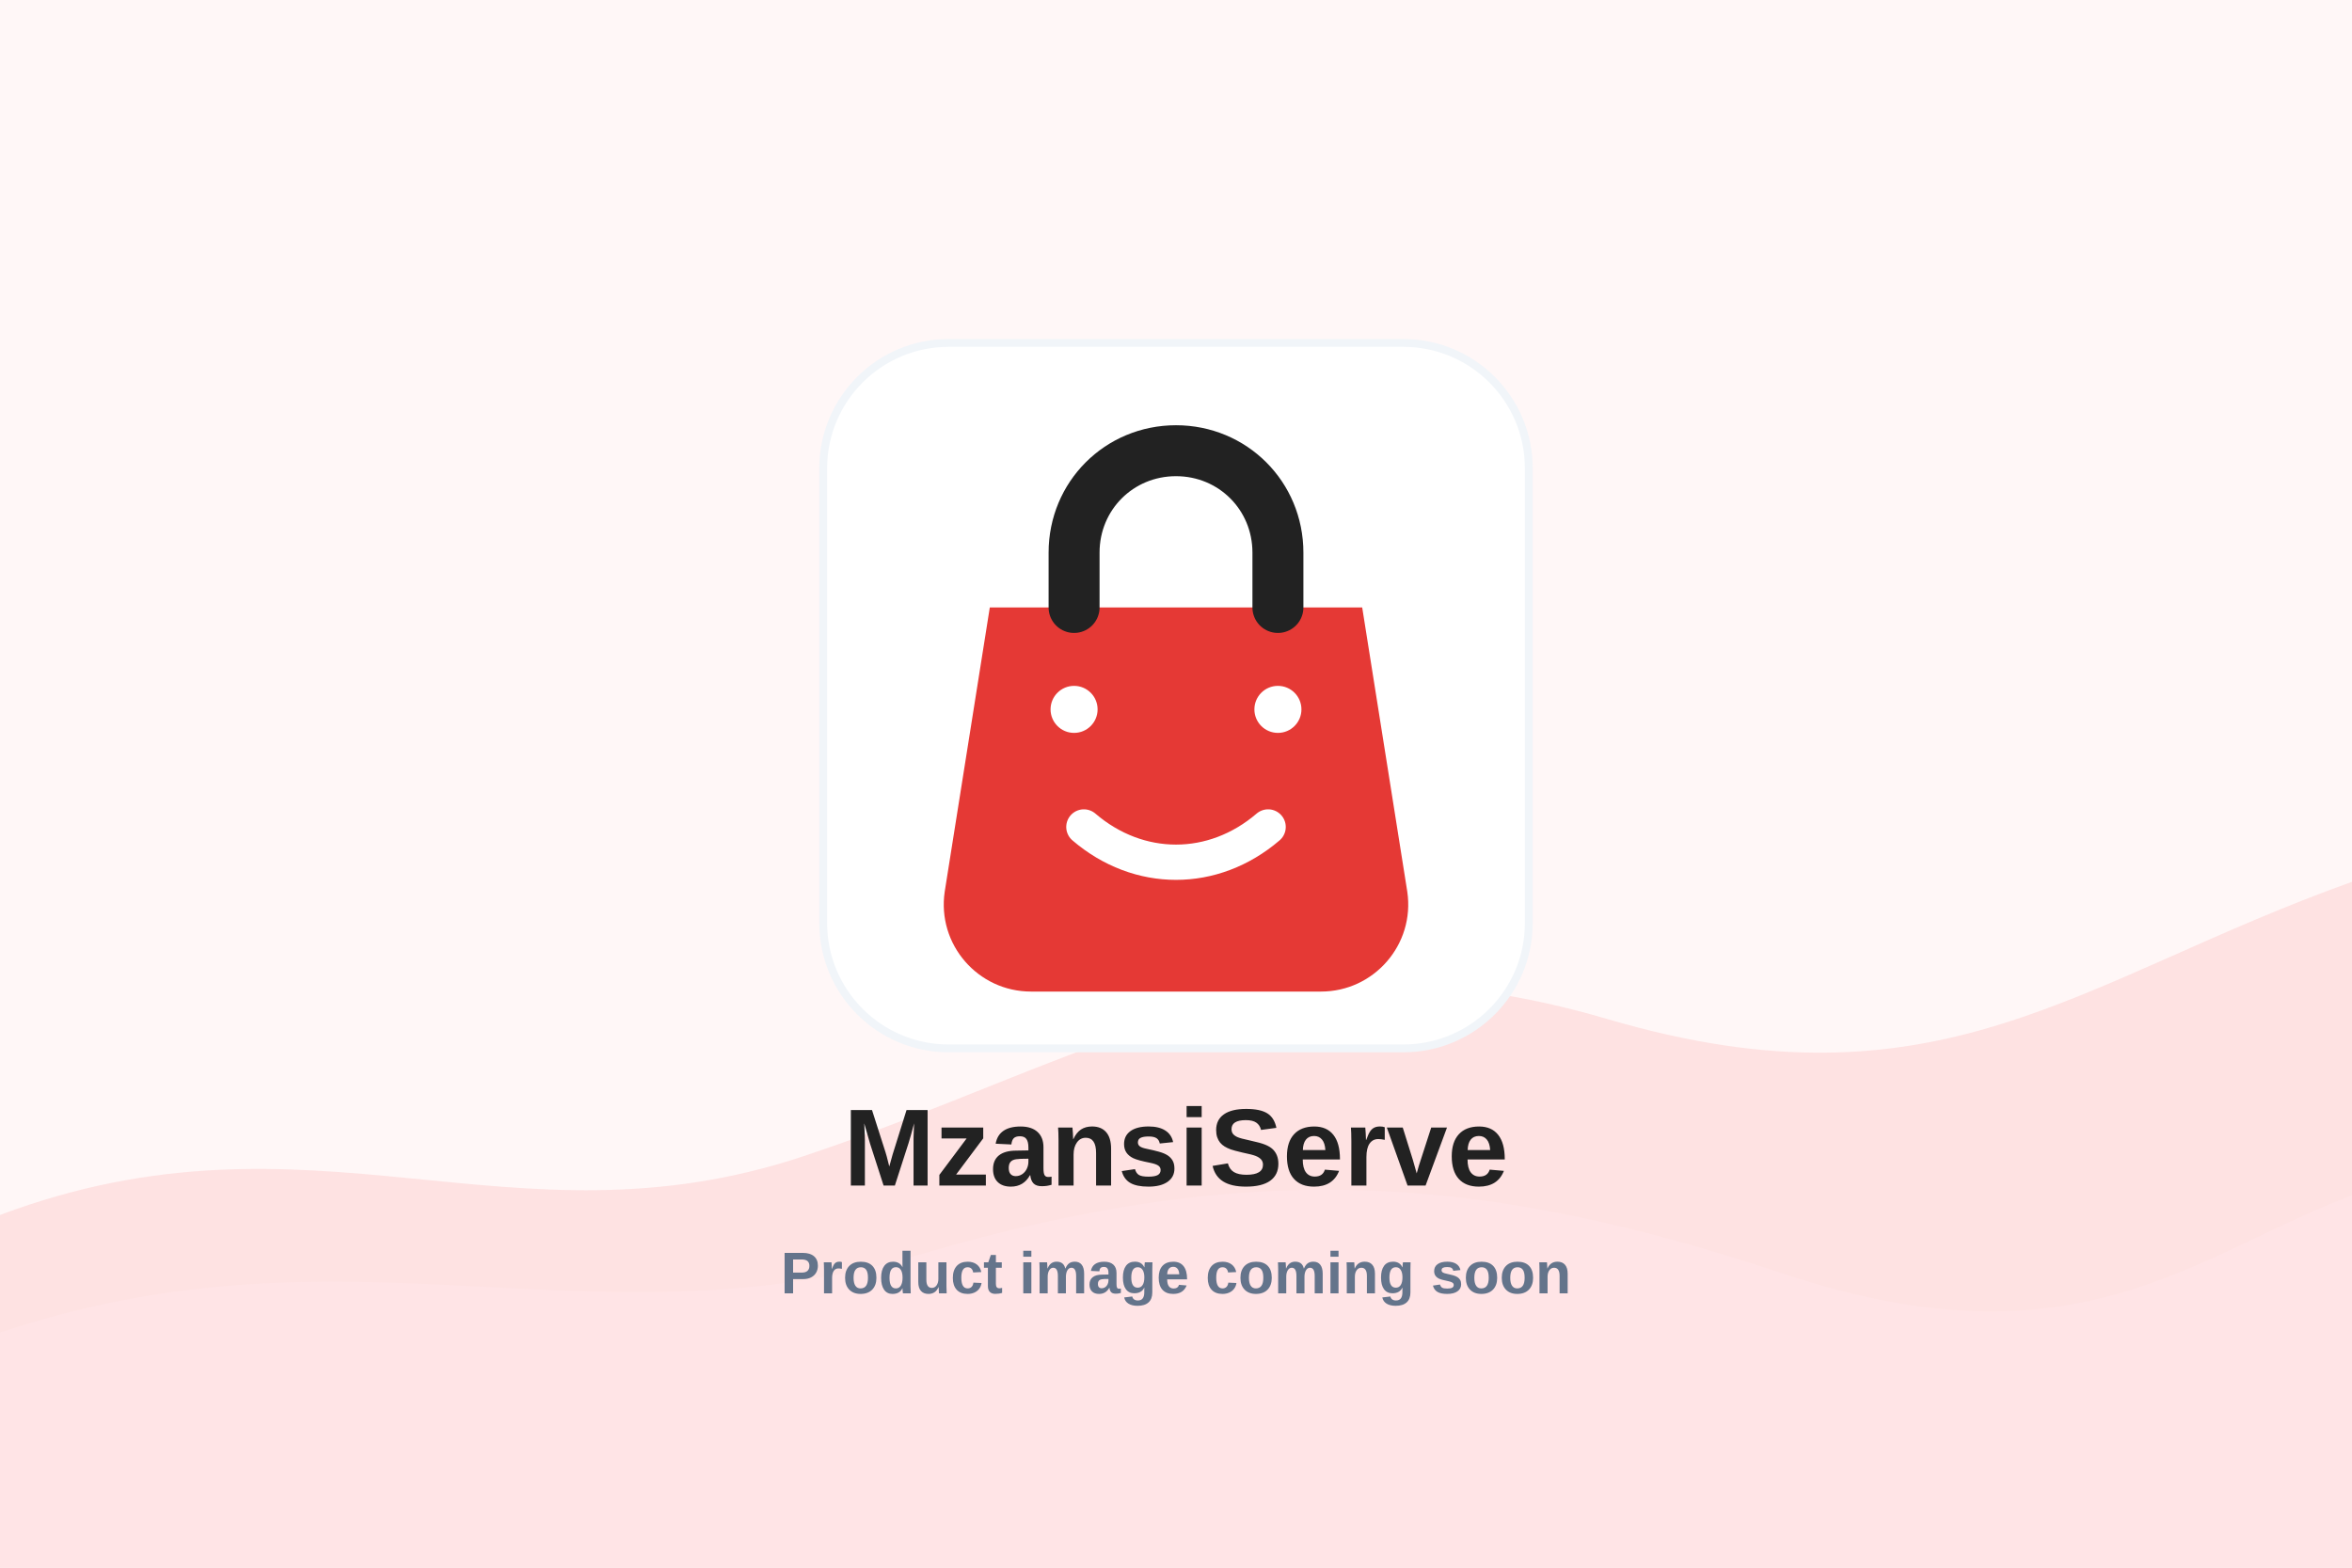
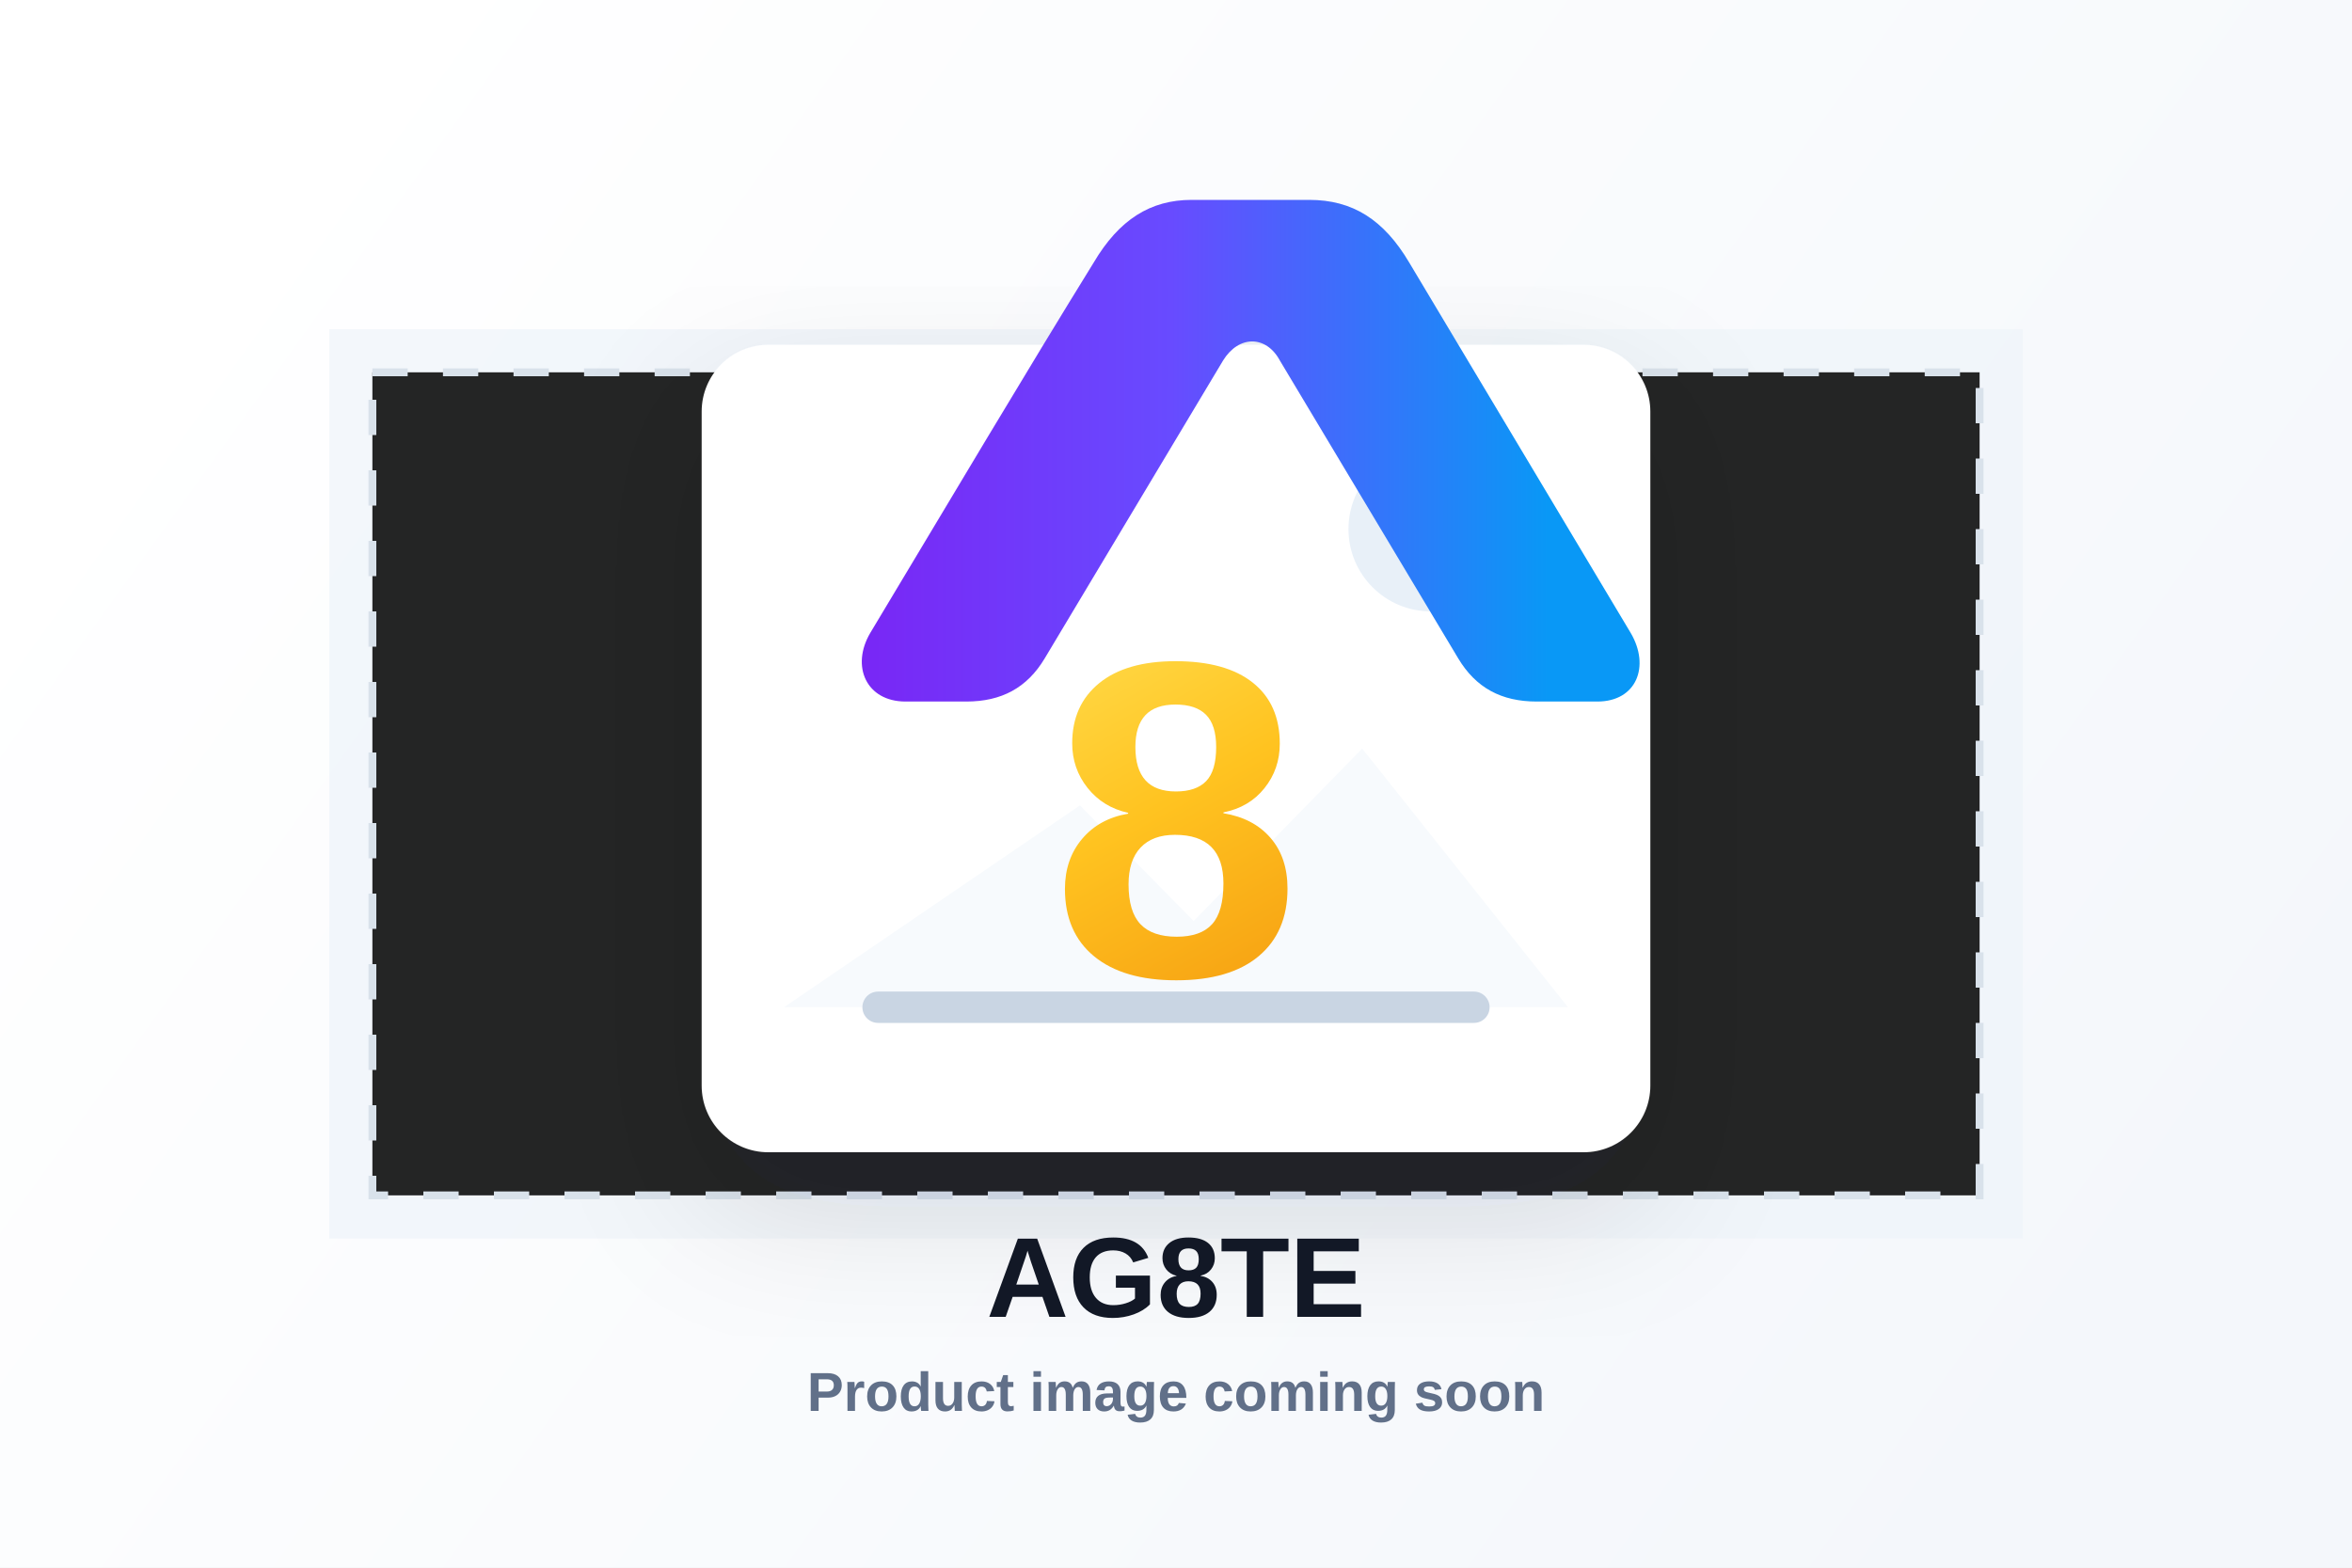
- <svg xmlns="http://www.w3.org/2000/svg" width="1200" height="800" viewBox="0 0 1200 800" fill="none">
-   <rect width="1200" height="800" fill="#F8FAFC" />
-   <path d="M0 0H1200V800H0V0Z" fill="#FFF7F7" />
-   <path d="M0 620C160 560 260 640 410 590C560 540 650 470 820 520C990 570 1060 500 1200 450V800H0V620Z" fill="#FEE2E2" />
-   <path d="M0 680C180 620 300 690 470 640C640 590 760 600 910 650C1060 700 1120 640 1200 610V800H0V680Z" fill="#FFE4E6" />
-   <rect x="420" y="175" width="360" height="360" rx="64" fill="white" />
-   <rect x="420" y="175" width="360" height="360" rx="64" stroke="#F1F5F9" stroke-width="4" />
-   <path d="M505 310H695L718 455C722 482 701 506 674 506H526C499 506 478 482 482 455L505 310Z" fill="#E53935" />
-   <path d="M548 310V282C548 253 571 230 600 230C629 230 652 253 652 282V310" stroke="#222222" stroke-width="26" stroke-linecap="round" />
-   <circle cx="548" cy="362" r="12" fill="white" />
-   <circle cx="652" cy="362" r="12" fill="white" />
-   <path d="M553 422C581 446 619 446 647 422" stroke="white" stroke-width="18" stroke-linecap="round" />
-   <text x="600" y="605" text-anchor="middle" font-family="Arial, Helvetica, sans-serif" font-size="56" font-weight="800" fill="#222222">MzansiServe</text>
-   <text x="600" y="660" text-anchor="middle" font-family="Arial, Helvetica, sans-serif" font-size="30" font-weight="700" fill="#64748B">Product image coming soon</text>
+ <svg xmlns="http://www.w3.org/2000/svg" viewBox="0 0 1200 800" role="img" aria-label="AG8TE product image placeholder">
+   <defs>
+     <linearGradient id="surface" x1="140" x2="1060" y1="70" y2="730" gradientUnits="userSpaceOnUse">
+       <stop stop-color="#FFFFFF" />
+       <stop offset="1" stop-color="#F4F7FB" />
+     </linearGradient>
+     <linearGradient id="ag8te-arch" x1="420" x2="790" y1="235" y2="235" gradientUnits="userSpaceOnUse">
+       <stop stop-color="#7B22F4" />
+       <stop offset=".48" stop-color="#684BFF" />
+       <stop offset="1" stop-color="#0998F6" />
+     </linearGradient>
+     <linearGradient id="ag8te-gold" x1="552" x2="682" y1="275" y2="508" gradientUnits="userSpaceOnUse">
+       <stop stop-color="#FFE45A" />
+       <stop offset=".52" stop-color="#FFC320" />
+       <stop offset="1" stop-color="#F59B10" />
+     </linearGradient>
+     <filter id="soft-shadow" x="210" y="118" width="780" height="564" filterUnits="userSpaceOnUse" color-interpolation-filters="sRGB">
+       <feDropShadow dx="0" dy="28" stdDeviation="38" flood-color="#162033" flood-opacity=".12" />
+     </filter>
+   </defs>
+   <rect width="1200" height="800" fill="url(#surface)" />
+   <path fill="#EEF3FA" d="M168 168h864v464H168z" opacity=".7" />
+   <path stroke="#D5DEE9" stroke-width="4" stroke-dasharray="18 18" d="M190 190h820v420H190z" opacity=".85" />
+   <g filter="url(#soft-shadow)">
+     <rect x="358" y="176" width="484" height="412" rx="34" fill="#FFFFFF" />
+     <path fill="#F7FAFD" d="M400 514h400l-105-132-86 88-58-59-151 103Z" />
+     <circle cx="730" cy="270" r="42" fill="#E8F0F8" />
+     <path fill="none" stroke="#C9D5E3" stroke-linecap="round" stroke-linejoin="round" stroke-width="16" d="M448 514h304" />
+   </g>
+   <g aria-hidden="true">
+     <path fill="url(#ag8te-arch)" d="M444 323c42-70 80-134 114-189 13-22 29-32 50-32h60c22 0 38 10 51 32l113 189c10 17 3 35-17 35h-31c-18 0-31-7-40-22l-91-152c-7-13-21-13-29 0l-91 152c-9 15-22 22-40 22h-31c-20 0-28-18-18-35Z" />
+     <text x="600" y="498" fill="url(#ag8te-gold)" font-family="Arial Black, Arial, sans-serif" font-size="230" font-weight="900" text-anchor="middle">8</text>
+   </g>
+   <text x="600" y="672" fill="#121826" font-family="Arial Black, Arial, sans-serif" font-size="58" font-weight="900" text-anchor="middle">AG8TE</text>
+   <text x="600" y="720" fill="#617089" font-family="Arial, sans-serif" font-size="28" font-weight="700" text-anchor="middle">Product image coming soon</text>
</svg>
